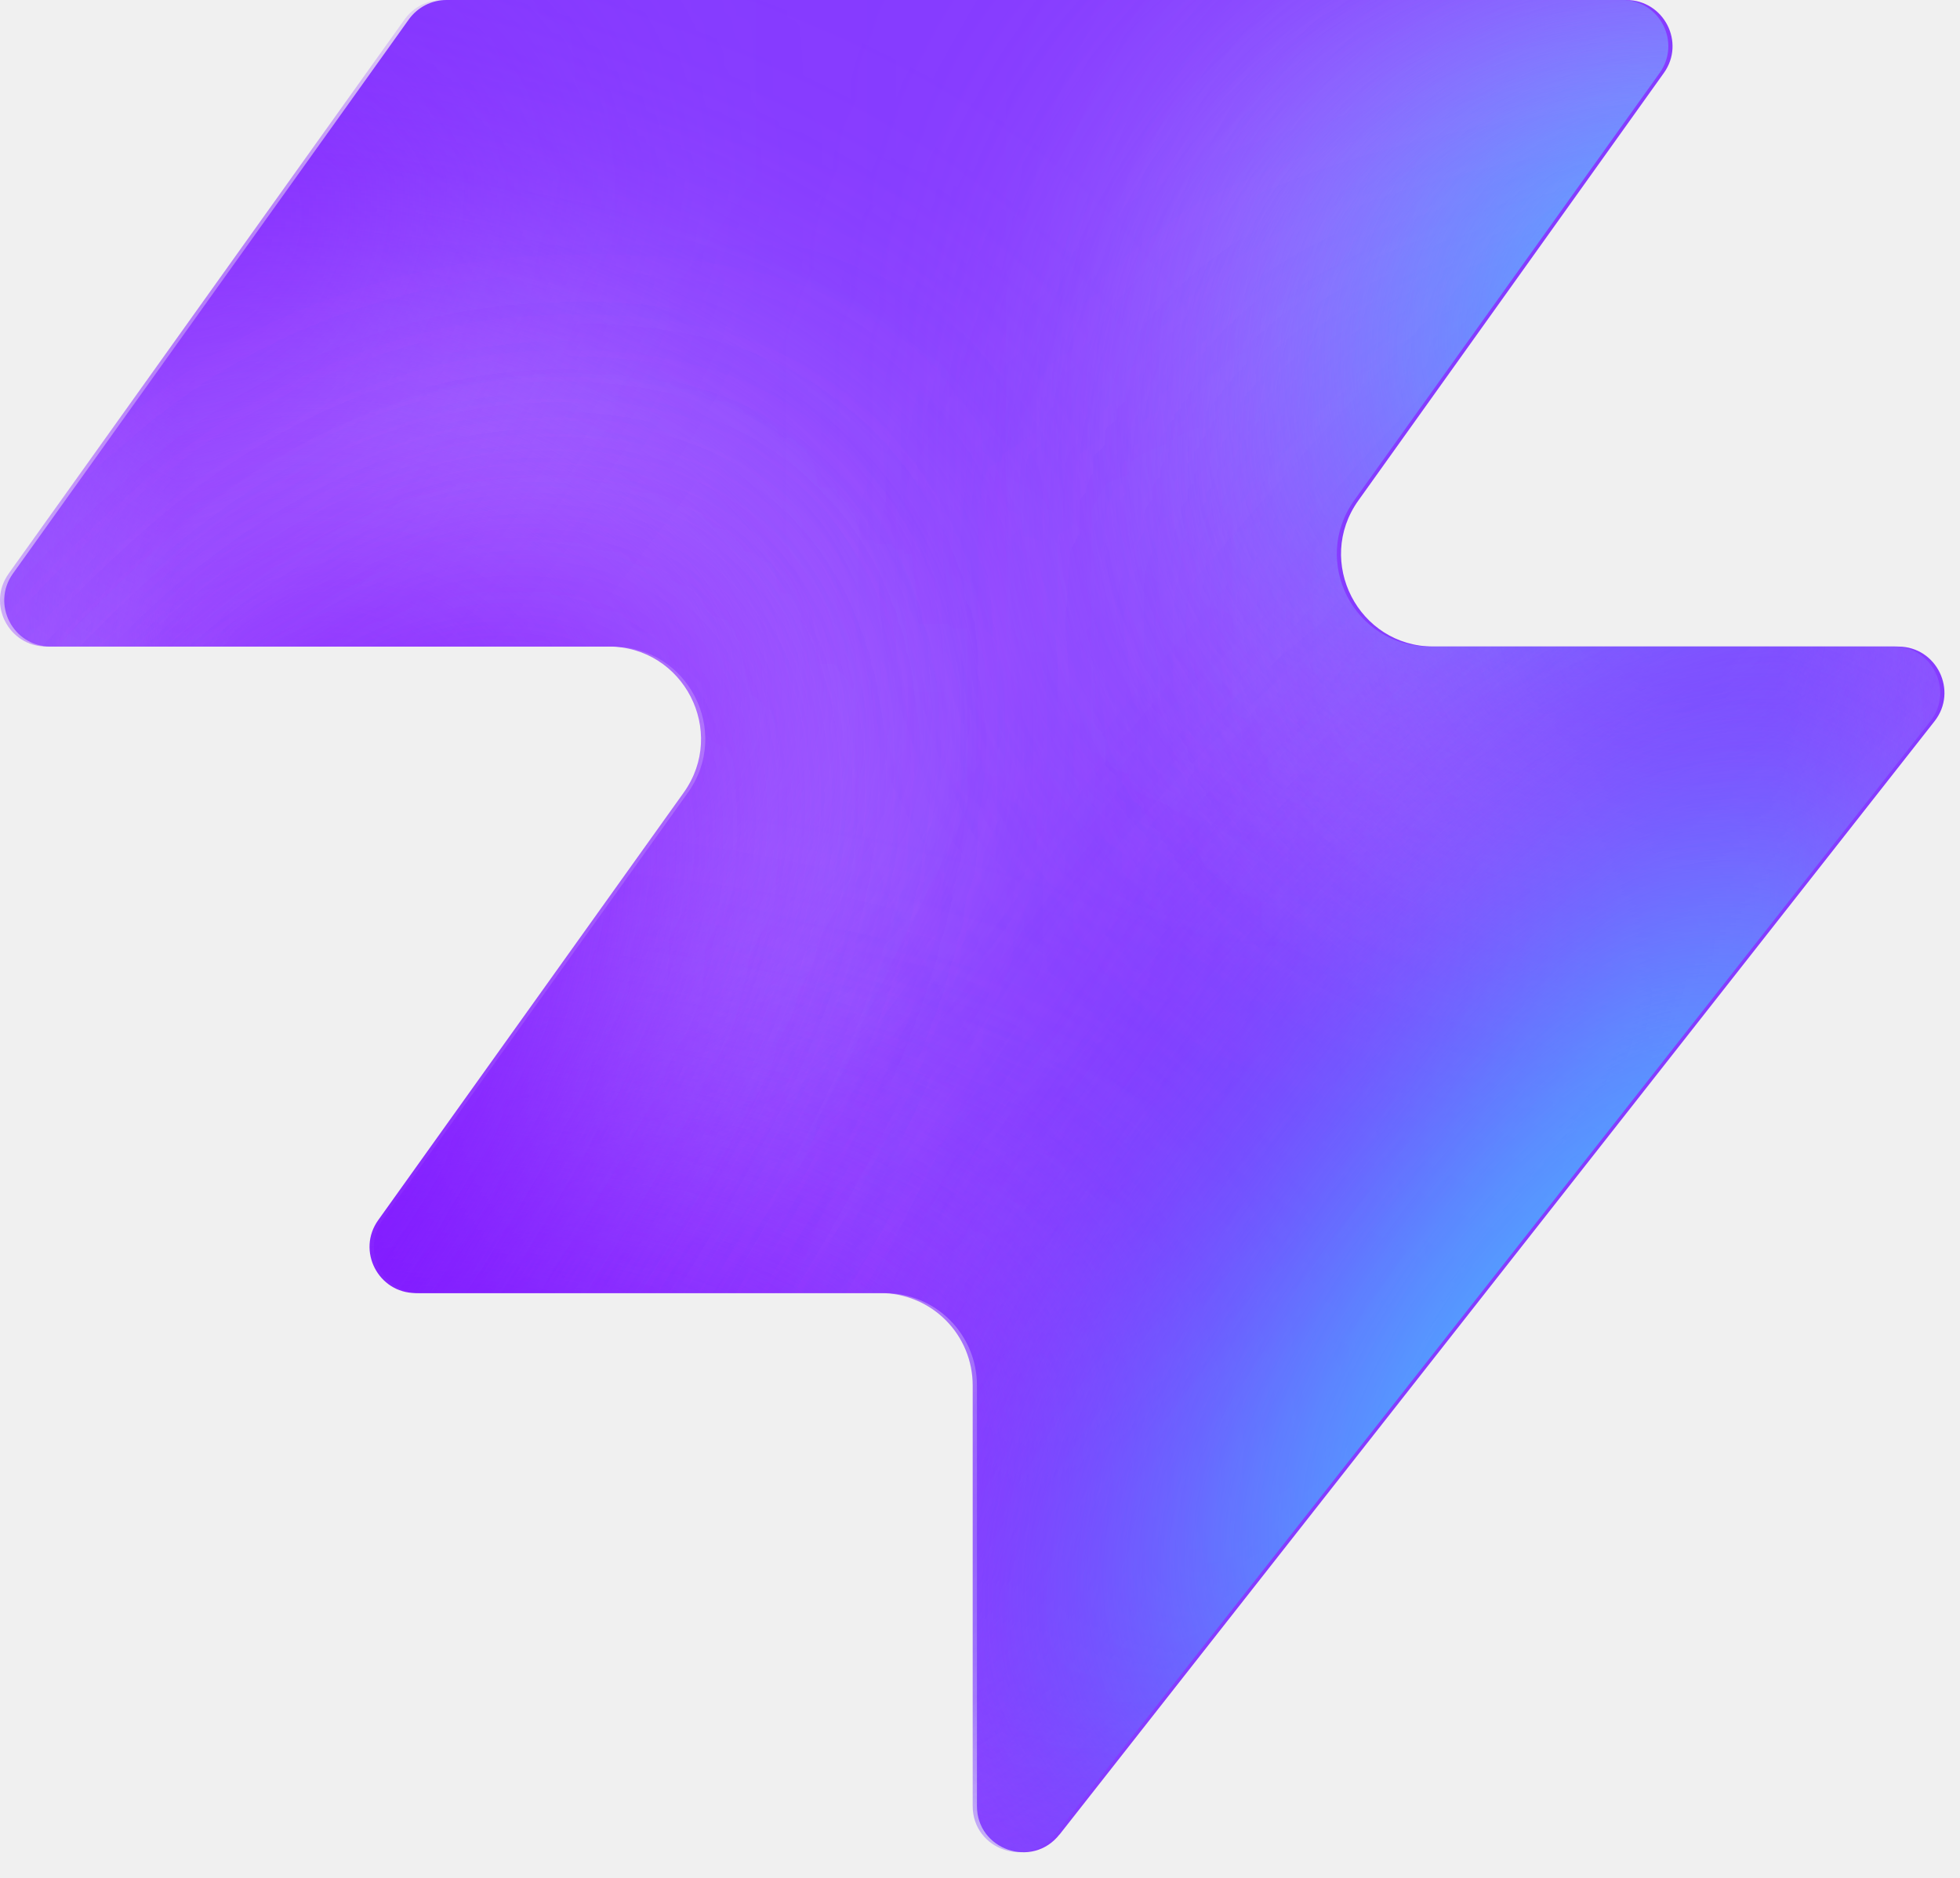
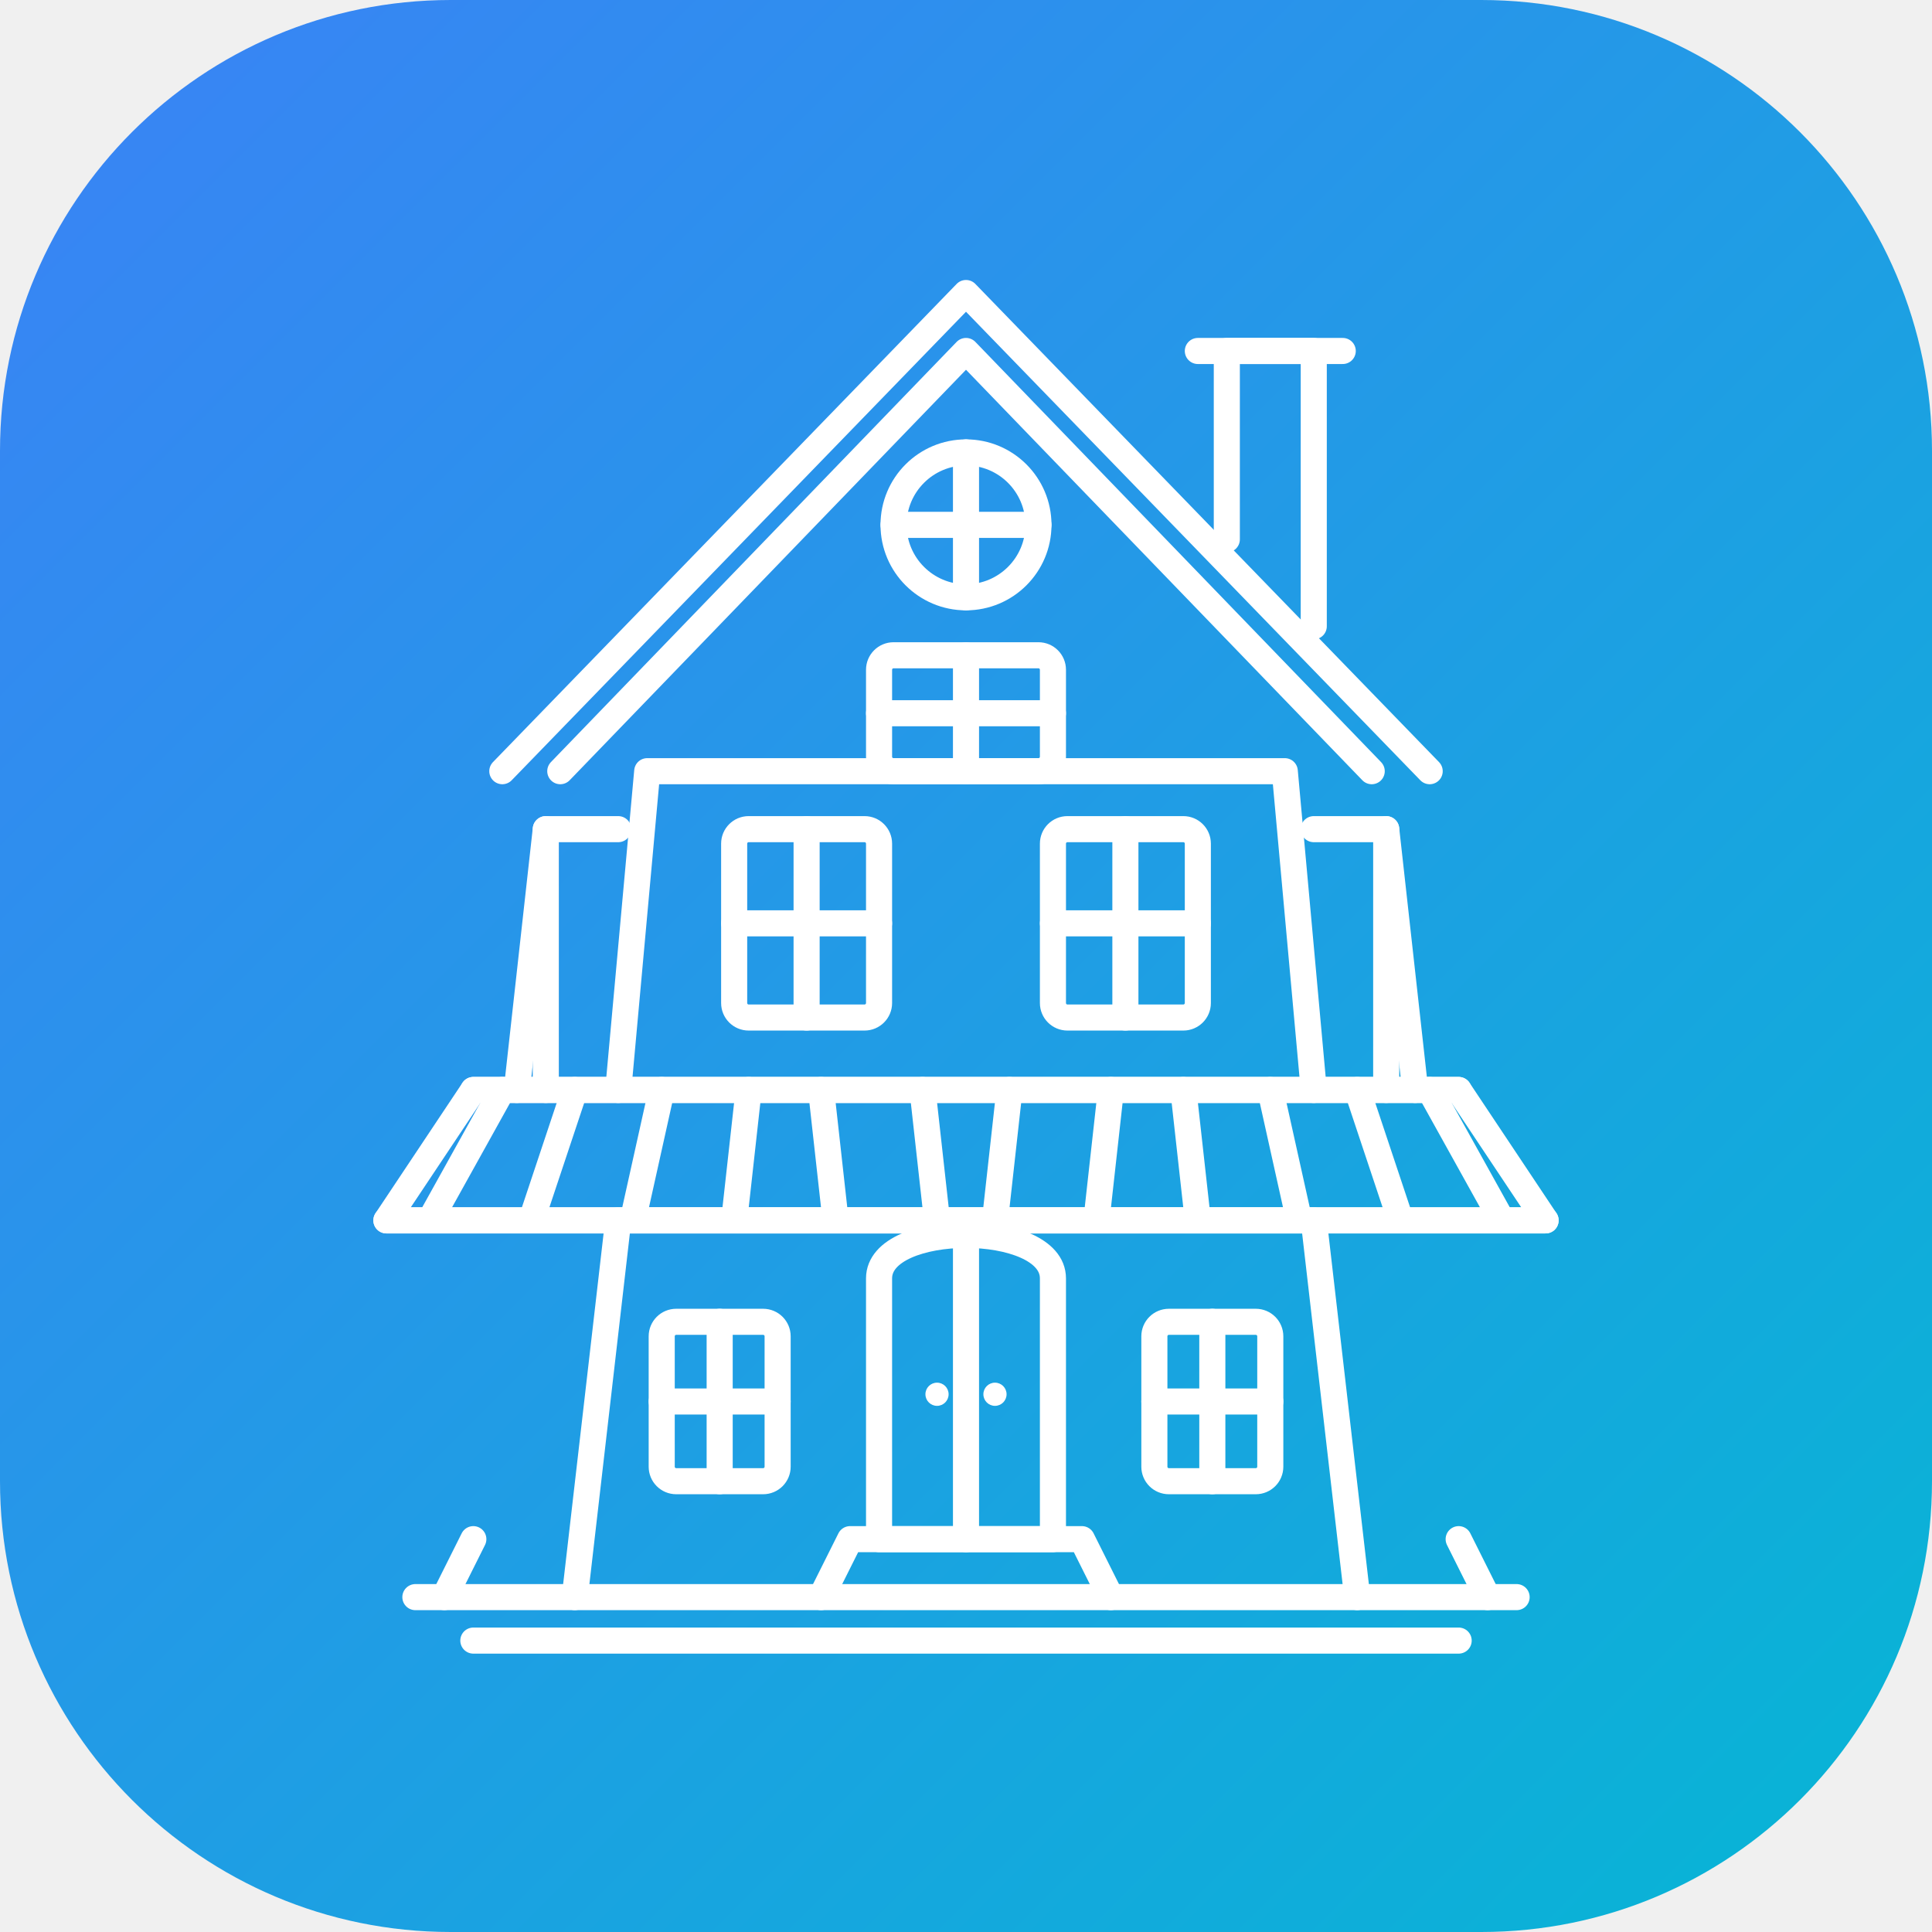
- <svg xmlns="http://www.w3.org/2000/svg" width="48" height="46" fill="none" viewBox="0 0 48 46">
-   <path fill="#863bff" d="M25.946 44.938c-.664.845-2.021.375-2.021-.698V33.937a2.26 2.26 0 0 0-2.262-2.262H10.287c-.92 0-1.456-1.04-.92-1.788l7.48-10.471c1.07-1.497 0-3.578-1.842-3.578H1.237c-.92 0-1.456-1.04-.92-1.788L10.013.474c.214-.297.556-.474.92-.474h28.894c.92 0 1.456 1.04.92 1.788l-7.48 10.471c-1.07 1.498 0 3.579 1.842 3.579h11.377c.943 0 1.473 1.088.89 1.83L25.947 44.94z" style="fill:#863bff;fill:color(display-p3 .525 .23 1);fill-opacity:1" />
-   <mask id="a" width="48" height="46" x="0" y="0" maskUnits="userSpaceOnUse" style="mask-type:alpha">
-     <path fill="#000" d="M25.842 44.938c-.664.844-2.021.375-2.021-.698V33.937a2.26 2.26 0 0 0-2.262-2.262H10.183c-.92 0-1.456-1.04-.92-1.788l7.48-10.471c1.07-1.498 0-3.579-1.842-3.579H1.133c-.92 0-1.456-1.04-.92-1.787L9.91.473c.214-.297.556-.474.92-.474h28.894c.92 0 1.456 1.04.92 1.788l-7.48 10.471c-1.07 1.498 0 3.578 1.842 3.578h11.377c.943 0 1.473 1.088.89 1.832L25.843 44.94z" style="fill:#000;fill-opacity:1" />
-   </mask>
-   <g mask="url(#a)">
-     <g filter="url(#b)">
-       <ellipse cx="5.508" cy="14.704" fill="#ede6ff" rx="5.508" ry="14.704" style="fill:#ede6ff;fill:color(display-p3 .927 .903 1);fill-opacity:1" transform="matrix(.00324 1 1 -.00324 -4.47 31.516)" />
-     </g>
-     <g filter="url(#c)">
-       <ellipse cx="10.399" cy="29.851" fill="#ede6ff" rx="10.399" ry="29.851" style="fill:#ede6ff;fill:color(display-p3 .927 .903 1);fill-opacity:1" transform="matrix(.00324 1 1 -.00324 -39.328 7.883)" />
-     </g>
-     <g filter="url(#d)">
-       <ellipse cx="5.508" cy="30.487" fill="#7e14ff" rx="5.508" ry="30.487" style="fill:#7e14ff;fill:color(display-p3 .492 .077 1);fill-opacity:1" transform="rotate(89.814 -25.913 -14.639)scale(1 -1)" />
-     </g>
-     <g filter="url(#e)">
-       <ellipse cx="5.508" cy="30.599" fill="#7e14ff" rx="5.508" ry="30.599" style="fill:#7e14ff;fill:color(display-p3 .492 .077 1);fill-opacity:1" transform="rotate(89.814 -32.644 -3.334)scale(1 -1)" />
-     </g>
-     <g filter="url(#f)">
-       <ellipse cx="5.508" cy="30.599" fill="#7e14ff" rx="5.508" ry="30.599" style="fill:#7e14ff;fill:color(display-p3 .492 .077 1);fill-opacity:1" transform="matrix(.00324 1 1 -.00324 -34.34 30.47)" />
-     </g>
-     <g filter="url(#g)">
-       <ellipse cx="14.072" cy="22.078" fill="#ede6ff" rx="14.072" ry="22.078" style="fill:#ede6ff;fill:color(display-p3 .927 .903 1);fill-opacity:1" transform="rotate(93.35 24.506 48.493)scale(-1 1)" />
-     </g>
-     <g filter="url(#h)">
-       <ellipse cx="3.47" cy="21.501" fill="#7e14ff" rx="3.47" ry="21.501" style="fill:#7e14ff;fill:color(display-p3 .492 .077 1);fill-opacity:1" transform="rotate(89.009 28.708 47.59)scale(-1 1)" />
-     </g>
-     <g filter="url(#i)">
-       <ellipse cx="3.47" cy="21.501" fill="#7e14ff" rx="3.47" ry="21.501" style="fill:#7e14ff;fill:color(display-p3 .492 .077 1);fill-opacity:1" transform="rotate(89.009 28.708 47.59)scale(-1 1)" />
-     </g>
-     <g filter="url(#j)">
-       <ellipse cx=".387" cy="8.972" fill="#7e14ff" rx="4.407" ry="29.108" style="fill:#7e14ff;fill:color(display-p3 .492 .077 1);fill-opacity:1" transform="rotate(39.51 .387 8.972)" />
-     </g>
-     <g filter="url(#k)">
-       <ellipse cx="47.523" cy="-6.092" fill="#7e14ff" rx="4.407" ry="29.108" style="fill:#7e14ff;fill:color(display-p3 .492 .077 1);fill-opacity:1" transform="rotate(37.892 47.523 -6.092)" />
-     </g>
-     <g filter="url(#l)">
-       <ellipse cx="41.412" cy="6.333" fill="#47bfff" rx="5.971" ry="9.665" style="fill:#47bfff;fill:color(display-p3 .28 .748 1);fill-opacity:1" transform="rotate(37.892 41.412 6.333)" />
-     </g>
-     <g filter="url(#m)">
-       <ellipse cx="-1.879" cy="38.332" fill="#7e14ff" rx="4.407" ry="29.108" style="fill:#7e14ff;fill:color(display-p3 .492 .077 1);fill-opacity:1" transform="rotate(37.892 -1.88 38.332)" />
-     </g>
-     <g filter="url(#n)">
-       <ellipse cx="-1.879" cy="38.332" fill="#7e14ff" rx="4.407" ry="29.108" style="fill:#7e14ff;fill:color(display-p3 .492 .077 1);fill-opacity:1" transform="rotate(37.892 -1.88 38.332)" />
-     </g>
-     <g filter="url(#o)">
-       <ellipse cx="35.651" cy="29.907" fill="#7e14ff" rx="4.407" ry="29.108" style="fill:#7e14ff;fill:color(display-p3 .492 .077 1);fill-opacity:1" transform="rotate(37.892 35.651 29.907)" />
-     </g>
-     <g filter="url(#p)">
-       <ellipse cx="38.418" cy="32.4" fill="#47bfff" rx="5.971" ry="15.297" style="fill:#47bfff;fill:color(display-p3 .28 .748 1);fill-opacity:1" transform="rotate(37.892 38.418 32.4)" />
-     </g>
+ <svg xmlns="http://www.w3.org/2000/svg" viewBox="0 0 120 120" width="120" height="120">
+   <defs>
+     <linearGradient id="bgGrad" x1="0%" y1="0%" x2="100%" y2="100%">
+       <stop offset="0%" stop-color="#3b82f6" />
+       <stop offset="100%" stop-color="#06b6d4" />
+     </linearGradient>
+   </defs>
+   <rect width="120" height="120" rx="28" fill="url(#bgGrad)" />
+   <g transform="translate(15, 2) scale(0.9)" stroke="#ffffff" stroke-width="1.8" stroke-linecap="round" stroke-linejoin="round" fill="none">
+     <path d="M 12 108 L 88 108" />
+     <path d="M 16 111 L 84 111" />
+     <path d="M 14 108 L 16 104" />
+     <path d="M 86 108 L 84 104" />
+     <path d="M 40 108 L 42 104 L 58 104 L 60 108" />
+     <path d="M 23 108 L 26 82 L 74 82 L 77 108" />
+     <path d="M 44 104 L 44 86 C 44 82, 56 82, 56 86 L 56 104 Z" />
+     <path d="M 50 82 L 50 104" />
+     <circle cx="48" cy="94" r="0.8" fill="#ffffff" stroke="none" />
+     <circle cx="52" cy="94" r="0.8" fill="#ffffff" stroke="none" />
+     <rect x="29" y="89" width="8" height="11" rx="1" />
+     <path d="M 33 89 L 33 100" />
+     <path d="M 29 94.5 L 37 94.5" />
+     <rect x="63" y="89" width="8" height="11" rx="1" />
+     <path d="M 67 89 L 67 100" />
+     <path d="M 63 94.5 L 71 94.5" />
+     <polygon points="10,82 90,82 84,73 16,73" />
+     <path d="M 10 82 L 90 82" />
+     <path d="M 16 73 L 84 73" />
+     <path d="M 13 82 L 18 73" />
+     <path d="M 20 82 L 23 73" />
+     <path d="M 27 82 L 29 73" />
+     <path d="M 34 82 L 35 73" />
+     <path d="M 41 82 L 40 73" />
+     <path d="M 48 82 L 47 73" />
+     <path d="M 52 82 L 53 73" />
+     <path d="M 59 82 L 60 73" />
+     <path d="M 66 82 L 65 73" />
+     <path d="M 73 82 L 71 73" />
+     <path d="M 80 82 L 77 73" />
+     <path d="M 87 82 L 82 73" />
+     <path d="M 26 73 L 28 51 L 72 51 L 74 73" />
+     <path d="M 19 73 L 21 55 L 26 55" />
+     <path d="M 21 73 L 21 55" />
+     <path d="M 81 73 L 79 55 L 74 55" />
+     <path d="M 79 73 L 79 55" />
+     <rect x="34" y="55" width="10" height="13" rx="1" />
+     <path d="M 39 55 L 39 68" />
+     <path d="M 34 61.5 L 44 61.5" />
+     <rect x="56" y="55" width="10" height="13" rx="1" />
+     <path d="M 61 55 L 61 68" />
+     <path d="M 56 61.5 L 66 61.5" />
+     <path d="M 18 51 L 50 18 L 82 51" />
+     <path d="M 22 51 L 50 22 L 78 51" />
+     <path d="M 68 35 L 68 22 L 74 22 L 74 41" />
+     <path d="M 66 22 L 76 22" />
+     <circle cx="50" cy="34" r="5" />
+     <path d="M 50 29 L 50 39" />
+     <path d="M 45 34 L 55 34" />
+     <rect x="44" y="43" width="12" height="8" rx="1" />
+     <path d="M 50 43 L 50 51" />
+     <path d="M 44 47 L 56 47" />
  </g>
-   <defs>
-     <filter id="b" width="60.045" height="41.654" x="-19.77" y="16.149" color-interpolation-filters="sRGB" filterUnits="userSpaceOnUse">
-       <feFlood flood-opacity="0" result="BackgroundImageFix" />
-       <feBlend in="SourceGraphic" in2="BackgroundImageFix" result="shape" />
-       <feGaussianBlur result="effect1_foregroundBlur_2002_17158" stdDeviation="7.659" />
-     </filter>
-     <filter id="c" width="90.34" height="51.437" x="-54.613" y="-7.533" color-interpolation-filters="sRGB" filterUnits="userSpaceOnUse">
-       <feFlood flood-opacity="0" result="BackgroundImageFix" />
-       <feBlend in="SourceGraphic" in2="BackgroundImageFix" result="shape" />
-       <feGaussianBlur result="effect1_foregroundBlur_2002_17158" stdDeviation="7.659" />
-     </filter>
-     <filter id="d" width="79.355" height="29.4" x="-49.64" y="2.03" color-interpolation-filters="sRGB" filterUnits="userSpaceOnUse">
-       <feFlood flood-opacity="0" result="BackgroundImageFix" />
-       <feBlend in="SourceGraphic" in2="BackgroundImageFix" result="shape" />
-       <feGaussianBlur result="effect1_foregroundBlur_2002_17158" stdDeviation="4.596" />
-     </filter>
-     <filter id="e" width="79.579" height="29.4" x="-45.045" y="20.029" color-interpolation-filters="sRGB" filterUnits="userSpaceOnUse">
-       <feFlood flood-opacity="0" result="BackgroundImageFix" />
-       <feBlend in="SourceGraphic" in2="BackgroundImageFix" result="shape" />
-       <feGaussianBlur result="effect1_foregroundBlur_2002_17158" stdDeviation="4.596" />
-     </filter>
-     <filter id="f" width="79.579" height="29.4" x="-43.513" y="21.178" color-interpolation-filters="sRGB" filterUnits="userSpaceOnUse">
-       <feFlood flood-opacity="0" result="BackgroundImageFix" />
-       <feBlend in="SourceGraphic" in2="BackgroundImageFix" result="shape" />
-       <feGaussianBlur result="effect1_foregroundBlur_2002_17158" stdDeviation="4.596" />
-     </filter>
-     <filter id="g" width="74.749" height="58.852" x="15.756" y="-17.901" color-interpolation-filters="sRGB" filterUnits="userSpaceOnUse">
-       <feFlood flood-opacity="0" result="BackgroundImageFix" />
-       <feBlend in="SourceGraphic" in2="BackgroundImageFix" result="shape" />
-       <feGaussianBlur result="effect1_foregroundBlur_2002_17158" stdDeviation="7.659" />
-     </filter>
-     <filter id="h" width="61.377" height="25.362" x="23.548" y="2.284" color-interpolation-filters="sRGB" filterUnits="userSpaceOnUse">
-       <feFlood flood-opacity="0" result="BackgroundImageFix" />
-       <feBlend in="SourceGraphic" in2="BackgroundImageFix" result="shape" />
-       <feGaussianBlur result="effect1_foregroundBlur_2002_17158" stdDeviation="4.596" />
-     </filter>
-     <filter id="i" width="61.377" height="25.362" x="23.548" y="2.284" color-interpolation-filters="sRGB" filterUnits="userSpaceOnUse">
-       <feFlood flood-opacity="0" result="BackgroundImageFix" />
-       <feBlend in="SourceGraphic" in2="BackgroundImageFix" result="shape" />
-       <feGaussianBlur result="effect1_foregroundBlur_2002_17158" stdDeviation="4.596" />
-     </filter>
-     <filter id="j" width="56.045" height="63.649" x="-27.636" y="-22.853" color-interpolation-filters="sRGB" filterUnits="userSpaceOnUse">
-       <feFlood flood-opacity="0" result="BackgroundImageFix" />
-       <feBlend in="SourceGraphic" in2="BackgroundImageFix" result="shape" />
-       <feGaussianBlur result="effect1_foregroundBlur_2002_17158" stdDeviation="4.596" />
-     </filter>
-     <filter id="k" width="54.814" height="64.646" x="20.116" y="-38.415" color-interpolation-filters="sRGB" filterUnits="userSpaceOnUse">
-       <feFlood flood-opacity="0" result="BackgroundImageFix" />
-       <feBlend in="SourceGraphic" in2="BackgroundImageFix" result="shape" />
-       <feGaussianBlur result="effect1_foregroundBlur_2002_17158" stdDeviation="4.596" />
-     </filter>
-     <filter id="l" width="33.541" height="35.313" x="24.641" y="-11.323" color-interpolation-filters="sRGB" filterUnits="userSpaceOnUse">
-       <feFlood flood-opacity="0" result="BackgroundImageFix" />
-       <feBlend in="SourceGraphic" in2="BackgroundImageFix" result="shape" />
-       <feGaussianBlur result="effect1_foregroundBlur_2002_17158" stdDeviation="4.596" />
-     </filter>
-     <filter id="m" width="54.814" height="64.646" x="-29.286" y="6.009" color-interpolation-filters="sRGB" filterUnits="userSpaceOnUse">
-       <feFlood flood-opacity="0" result="BackgroundImageFix" />
-       <feBlend in="SourceGraphic" in2="BackgroundImageFix" result="shape" />
-       <feGaussianBlur result="effect1_foregroundBlur_2002_17158" stdDeviation="4.596" />
-     </filter>
-     <filter id="n" width="54.814" height="64.646" x="-29.286" y="6.009" color-interpolation-filters="sRGB" filterUnits="userSpaceOnUse">
-       <feFlood flood-opacity="0" result="BackgroundImageFix" />
-       <feBlend in="SourceGraphic" in2="BackgroundImageFix" result="shape" />
-       <feGaussianBlur result="effect1_foregroundBlur_2002_17158" stdDeviation="4.596" />
-     </filter>
-     <filter id="o" width="54.814" height="64.646" x="8.244" y="-2.416" color-interpolation-filters="sRGB" filterUnits="userSpaceOnUse">
-       <feFlood flood-opacity="0" result="BackgroundImageFix" />
-       <feBlend in="SourceGraphic" in2="BackgroundImageFix" result="shape" />
-       <feGaussianBlur result="effect1_foregroundBlur_2002_17158" stdDeviation="4.596" />
-     </filter>
-     <filter id="p" width="39.409" height="43.623" x="18.713" y="10.588" color-interpolation-filters="sRGB" filterUnits="userSpaceOnUse">
-       <feFlood flood-opacity="0" result="BackgroundImageFix" />
-       <feBlend in="SourceGraphic" in2="BackgroundImageFix" result="shape" />
-       <feGaussianBlur result="effect1_foregroundBlur_2002_17158" stdDeviation="4.596" />
-     </filter>
-   </defs>
</svg>
